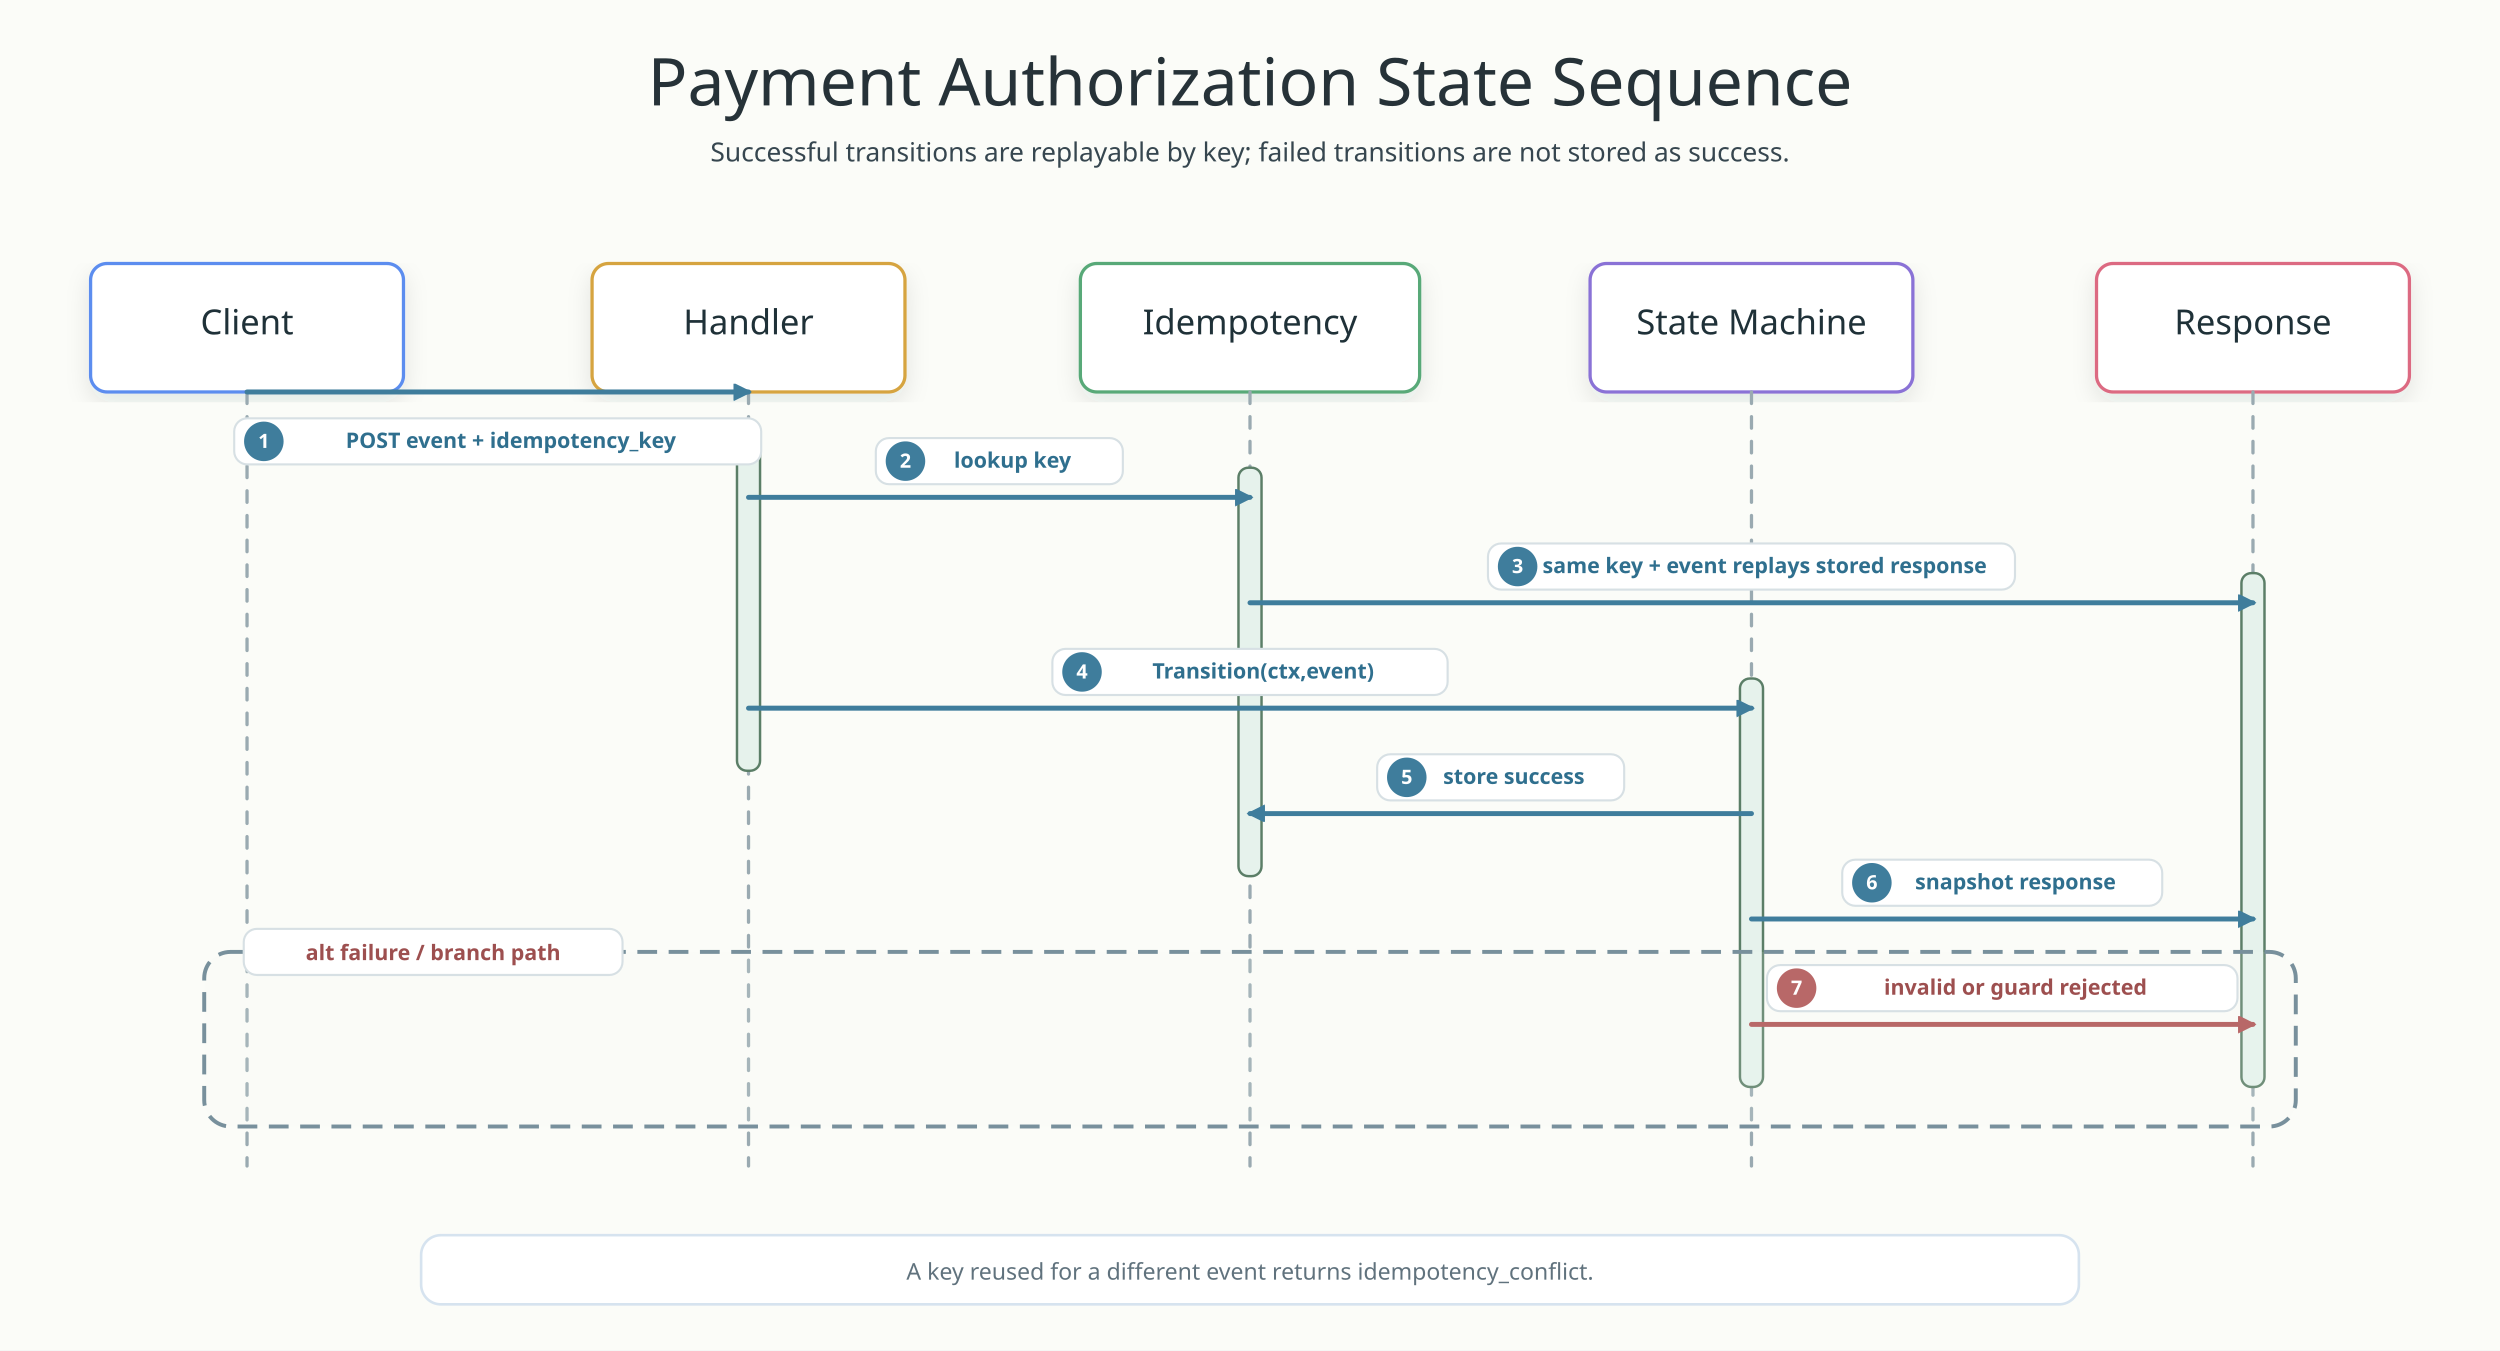
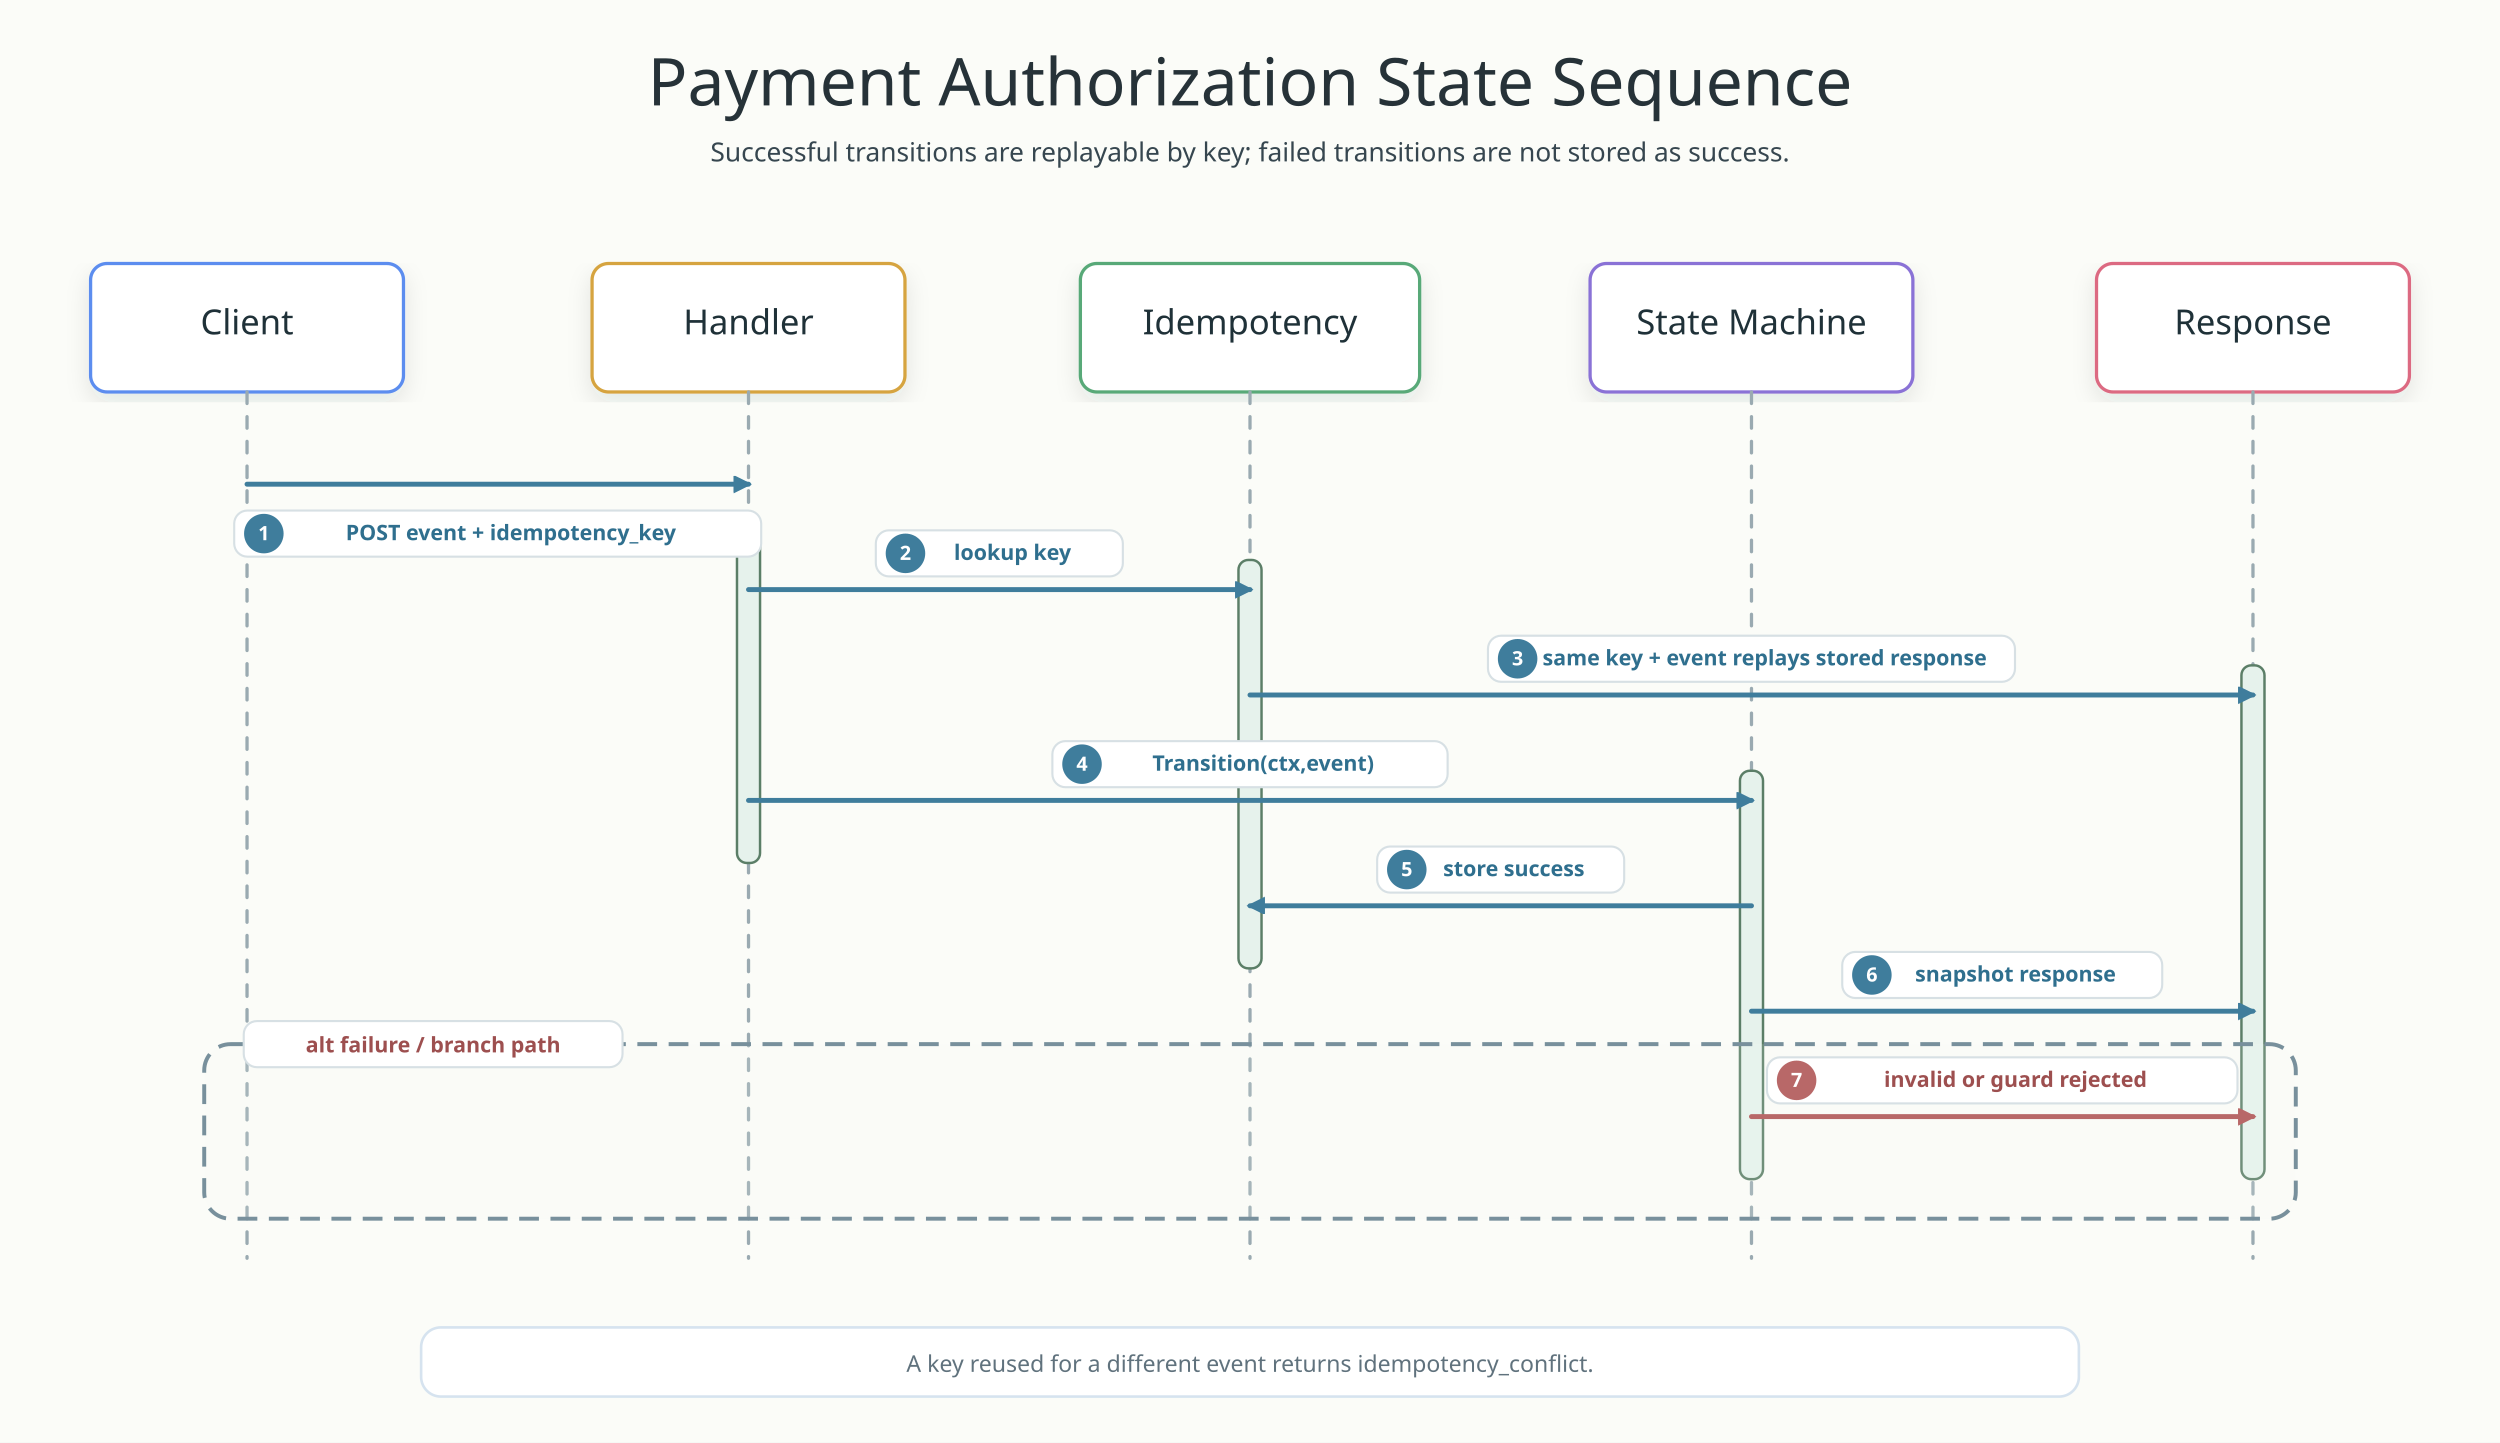
- <svg xmlns="http://www.w3.org/2000/svg" width="1518" height="820" viewBox="-60 0 1518 820" role="img" aria-labelledby="title desc">
+ <svg xmlns="http://www.w3.org/2000/svg" width="1518" height="876" viewBox="-60 0 1518 876" role="img" aria-labelledby="title desc">
  <defs>
    <filter id="shadow" x="-8%" y="-8%" width="116%" height="116%">
      <feDropShadow dx="0" dy="6" stdDeviation="7" flood-color="#203040" flood-opacity="0.10" />
    </filter>
    <marker id="arrow-call" markerWidth="13" markerHeight="13" refX="9" refY="5" orient="auto" markerUnits="userSpaceOnUse">
      <polygon points="0,0 10,5 0,10" fill="#3F7D9C" stroke="#3F7D9C" stroke-dasharray="none" style="stroke-dasharray:none" />
    </marker>
    <marker id="arrow-return" markerWidth="13" markerHeight="13" refX="9" refY="5" orient="auto" markerUnits="userSpaceOnUse">
      <polygon points="0,0 10,5 0,10" fill="#6E8F4F" stroke="#6E8F4F" stroke-dasharray="none" style="stroke-dasharray:none" />
    </marker>
    <marker id="arrow-async" markerWidth="13" markerHeight="13" refX="9" refY="5" orient="auto" markerUnits="userSpaceOnUse">
      <polygon points="0,0 10,5 0,10" fill="#755BC6" stroke="#755BC6" stroke-dasharray="none" style="stroke-dasharray:none" />
    </marker>
    <marker id="arrow-fail" markerWidth="13" markerHeight="13" refX="9" refY="5" orient="auto" markerUnits="userSpaceOnUse">
      <polygon points="0,0 10,5 0,10" fill="#B86868" stroke="#B86868" stroke-dasharray="none" style="stroke-dasharray:none" />
    </marker>
    <style>
      @font-face { font-family: 'Architects Daughter'; src: url('file:///Users/debop/Library/Fonts/ArchitectsDaughter-Regular.ttf') format('truetype'); }
      @font-face { font-family: 'Comic Mono'; src: url('file:///Users/debop/Library/Fonts/ComicMono.ttf') format('truetype'); }
      .canvas{fill:#fbfcf8}.title{font-family:'Architects Daughter';font-size:40px;fill:#263238}.subtitle,.detail,.footer{font-family:'Comic Mono';fill:#36464f}.subtitle{font-size:16px}.footer{font-size:14px;fill:#60727d}.cardTitle{font-family:'Architects Daughter';font-size:21px;fill:#1f3138}.role{font-family:'Comic Mono';font-size:12px;fill:#546a73}.card{fill:#ffffff;stroke-width:2;filter:url(#shadow)}.lifeline{stroke:#9aaab1;stroke-width:2;stroke-dasharray:7 8;stroke-linecap:round}.activation{fill:#e6f2ec;stroke:#5b7e67;stroke-width:1.5}.call,.return,.async,.fail{fill:none;stroke-width:3;stroke-linecap:round;stroke-linejoin:round}.call{stroke:#3F7D9C;marker-end:url(#arrow-call)}.return{stroke:#6E8F4F;stroke-width:2.6;stroke-dasharray:8 6;marker-end:url(#arrow-return)}.async{stroke:#755BC6;marker-end:url(#arrow-async)}.fail{stroke:#B86868;marker-end:url(#arrow-fail)}.alt{fill:#eef7f0;fill-opacity:.14;stroke:#78909c;stroke-width:2.4;stroke-dasharray:12 7}.divider{stroke:#78909c;stroke-width:2;stroke-dasharray:10 8}rect.label{fill:#ffffff;stroke:#d7e0e4;stroke-width:1.3}.callLabel{stroke:#9cc2d1}.returnLabel{stroke:#b6c9a4}.asyncLabel{stroke:#b8a9d5}.failLabel{stroke:#d9abab}.badgeText,.msg{font-family:'Comic Mono';font-size:12px;font-weight:700}.msg{font-size:13px}.callText{fill:#2f6f8e}.returnText{fill:#55783F}.asyncText{fill:#674b91}.failText{fill:#9d4f4f}
    </style>
  </defs>
-   <rect class="canvas" x="-60" y="0" width="1518" height="820" />
+   <rect class="canvas" x="-60" y="0" width="1518" height="876" />
  <text class="title" x="699" y="64" text-anchor="middle">Payment Authorization State Sequence</text>
  <text class="subtitle" x="699" y="98" text-anchor="middle">Successful transitions are replayable by key; failed transitions are not stored as success.</text>
  <g id="participant-1">
    <rect class="card" x="-5" y="160" width="190" height="78" rx="10" fill="#E8F3FF" stroke="#5B8DEF" />
    <text class="cardTitle" x="90" y="203" text-anchor="middle">Client</text>
-     <line class="lifeline" x1="90" y1="238" x2="90" y2="708" />
+     <line class="lifeline" x1="90" y1="238" x2="90" y2="764" />
  </g>
  <g id="participant-2">
    <rect class="card" x="299.5" y="160" width="190" height="78" rx="10" fill="#FFF3D9" stroke="#D6A441" />
    <text class="cardTitle" x="394.5" y="203" text-anchor="middle">Handler</text>
-     <line class="lifeline" x1="394.5" y1="238" x2="394.5" y2="708" />
+     <line class="lifeline" x1="394.5" y1="238" x2="394.5" y2="764" />
  </g>
  <g id="participant-3">
    <rect class="card" x="596" y="160" width="206" height="78" rx="10" fill="#EAF7EF" stroke="#58A978" />
    <text class="cardTitle" x="699" y="203" text-anchor="middle">Idempotency</text>
-     <line class="lifeline" x1="699" y1="238" x2="699" y2="708" />
+     <line class="lifeline" x1="699" y1="238" x2="699" y2="764" />
  </g>
  <g id="participant-4">
    <rect class="card" x="905.5" y="160" width="196" height="78" rx="10" fill="#F1ECFF" stroke="#8A72D6" />
    <text class="cardTitle" x="1003.5" y="203" text-anchor="middle">State Machine</text>
-     <line class="lifeline" x1="1003.5" y1="238" x2="1003.5" y2="708" />
+     <line class="lifeline" x1="1003.5" y1="238" x2="1003.5" y2="764" />
  </g>
  <g id="participant-5">
    <rect class="card" x="1213" y="160" width="190" height="78" rx="10" fill="#FDECEF" stroke="#DC6B82" />
    <text class="cardTitle" x="1308" y="203" text-anchor="middle">Response</text>
-     <line class="lifeline" x1="1308" y1="238" x2="1308" y2="708" />
+     <line class="lifeline" x1="1308" y1="238" x2="1308" y2="764" />
  </g>
-   <rect class="activation" x="387.5" y="268" width="14" height="200" rx="6" />
-   <rect class="activation" x="692" y="284" width="14" height="248" rx="6" />
-   <rect class="activation" x="996.5" y="412" width="14" height="248" rx="6" />
-   <rect class="activation" x="1301" y="348" width="14" height="312" rx="6" />
-   <rect class="alt" x="64" y="578" width="1270" height="106" rx="16" />
-   <rect class="label failLabel" x="88" y="564" width="230" height="28" rx="8" />
-   <text class="msg failText" x="203" y="583" text-anchor="middle">alt failure / branch path</text>
+   <rect class="activation" x="387.5" y="324" width="14" height="200" rx="6" />
+   <rect class="activation" x="692" y="340" width="14" height="248" rx="6" />
+   <rect class="activation" x="996.5" y="468" width="14" height="248" rx="6" />
+   <rect class="activation" x="1301" y="404" width="14" height="312" rx="6" />
+   <rect class="alt" x="64" y="634" width="1270" height="106" rx="16" />
+   <rect class="label failLabel" x="88" y="620" width="230" height="28" rx="8" />
+   <text class="msg failText" x="203" y="639" text-anchor="middle">alt failure / branch path</text>
  <g id="message-1">
-     <rect class="label callLabel" x="82.2" y="254" width="320" height="28" rx="8" />
-     <circle cx="100.2" cy="268" r="12" fill="#3F7D9C" />
-     <text class="badgeText" x="100.2" y="272" text-anchor="middle" fill="#fff">1</text>
-     <text class="msg callText" x="250.2" y="272" text-anchor="middle">POST event + idempotency_key</text>
-     <path class="call" d="M 90 238 H 394.5" />
+     <rect class="label callLabel" x="82.2" y="310" width="320" height="28" rx="8" />
+     <circle cx="100.2" cy="324" r="12" fill="#3F7D9C" />
+     <text class="badgeText" x="100.2" y="328" text-anchor="middle" fill="#fff">1</text>
+     <text class="msg callText" x="250.2" y="328" text-anchor="middle">POST event + idempotency_key</text>
+     <path class="call" d="M 90 294 H 394.5" />
  </g>
  <g id="message-2">
-     <rect class="label callLabel" x="471.8" y="266" width="150" height="28" rx="8" />
-     <circle cx="489.8" cy="280" r="12" fill="#3F7D9C" />
-     <text class="badgeText" x="489.8" y="284" text-anchor="middle" fill="#fff">2</text>
-     <text class="msg callText" x="554.8" y="284" text-anchor="middle">lookup key</text>
-     <path class="call" d="M 394.5 302 H 699" />
+     <rect class="label callLabel" x="471.8" y="322" width="150" height="28" rx="8" />
+     <circle cx="489.8" cy="336" r="12" fill="#3F7D9C" />
+     <text class="badgeText" x="489.8" y="340" text-anchor="middle" fill="#fff">2</text>
+     <text class="msg callText" x="554.8" y="340" text-anchor="middle">lookup key</text>
+     <path class="call" d="M 394.5 358 H 699" />
  </g>
  <g id="message-3">
-     <rect class="label callLabel" x="843.5" y="330" width="320" height="28" rx="8" />
-     <circle cx="861.5" cy="344" r="12" fill="#3F7D9C" />
-     <text class="badgeText" x="861.5" y="348" text-anchor="middle" fill="#fff">3</text>
-     <text class="msg callText" x="1011.5" y="348" text-anchor="middle">same key + event replays stored response</text>
-     <path class="call" d="M 699 366 H 1308" />
+     <rect class="label callLabel" x="843.5" y="386" width="320" height="28" rx="8" />
+     <circle cx="861.5" cy="400" r="12" fill="#3F7D9C" />
+     <text class="badgeText" x="861.5" y="404" text-anchor="middle" fill="#fff">3</text>
+     <text class="msg callText" x="1011.5" y="404" text-anchor="middle">same key + event replays stored response</text>
+     <path class="call" d="M 699 422 H 1308" />
  </g>
  <g id="message-4">
-     <rect class="label callLabel" x="579" y="394" width="240" height="28" rx="8" />
-     <circle cx="597" cy="408" r="12" fill="#3F7D9C" />
-     <text class="badgeText" x="597" y="412" text-anchor="middle" fill="#fff">4</text>
-     <text class="msg callText" x="707" y="412" text-anchor="middle">Transition(ctx,event)</text>
-     <path class="call" d="M 394.5 430 H 1003.5" />
+     <rect class="label callLabel" x="579" y="450" width="240" height="28" rx="8" />
+     <circle cx="597" cy="464" r="12" fill="#3F7D9C" />
+     <text class="badgeText" x="597" y="468" text-anchor="middle" fill="#fff">4</text>
+     <text class="msg callText" x="707" y="468" text-anchor="middle">Transition(ctx,event)</text>
+     <path class="call" d="M 394.5 486 H 1003.5" />
  </g>
  <g id="message-5">
-     <rect class="label callLabel" x="776.2" y="458" width="150" height="28" rx="8" />
-     <circle cx="794.2" cy="472" r="12" fill="#3F7D9C" />
-     <text class="badgeText" x="794.2" y="476" text-anchor="middle" fill="#fff">5</text>
-     <text class="msg callText" x="859.2" y="476" text-anchor="middle">store success</text>
-     <path class="call" d="M 1003.5 494 H 699" />
+     <rect class="label callLabel" x="776.2" y="514" width="150" height="28" rx="8" />
+     <circle cx="794.2" cy="528" r="12" fill="#3F7D9C" />
+     <text class="badgeText" x="794.2" y="532" text-anchor="middle" fill="#fff">5</text>
+     <text class="msg callText" x="859.2" y="532" text-anchor="middle">store success</text>
+     <path class="call" d="M 1003.5 550 H 699" />
  </g>
  <g id="message-6">
-     <rect class="label callLabel" x="1058.6" y="522" width="194.3" height="28" rx="8" />
-     <circle cx="1076.6" cy="536" r="12" fill="#3F7D9C" />
-     <text class="badgeText" x="1076.6" y="540" text-anchor="middle" fill="#fff">6</text>
-     <text class="msg callText" x="1163.8" y="540" text-anchor="middle">snapshot response</text>
-     <path class="call" d="M 1003.5 558 H 1308" />
+     <rect class="label callLabel" x="1058.6" y="578" width="194.3" height="28" rx="8" />
+     <circle cx="1076.6" cy="592" r="12" fill="#3F7D9C" />
+     <text class="badgeText" x="1076.6" y="596" text-anchor="middle" fill="#fff">6</text>
+     <text class="msg callText" x="1163.8" y="596" text-anchor="middle">snapshot response</text>
+     <path class="call" d="M 1003.5 614 H 1308" />
  </g>
  <g id="message-7">
-     <rect class="label failLabel" x="1012.9" y="586" width="285.7" height="28" rx="8" />
-     <circle cx="1030.9" cy="600" r="12" fill="#B86868" />
-     <text class="badgeText" x="1030.9" y="604" text-anchor="middle" fill="#fff">7</text>
-     <text class="msg failText" x="1163.8" y="604" text-anchor="middle">invalid or guard rejected</text>
-     <path class="fail" d="M 1003.5 622 H 1308" />
+     <rect class="label failLabel" x="1012.9" y="642" width="285.7" height="28" rx="8" />
+     <circle cx="1030.9" cy="656" r="12" fill="#B86868" />
+     <text class="badgeText" x="1030.9" y="660" text-anchor="middle" fill="#fff">7</text>
+     <text class="msg failText" x="1163.8" y="660" text-anchor="middle">invalid or guard rejected</text>
+     <path class="fail" d="M 1003.5 678 H 1308" />
  </g>
  <g>
-     <rect x="195.7" y="750" width="1006.6" height="42" rx="12" fill="#ffffff" stroke="#D6E3EF" stroke-width="1.6" />
-     <text class="footer" x="699" y="777" text-anchor="middle">A key reused for a different event returns idempotency_conflict.</text>
+     <rect x="195.7" y="806" width="1006.6" height="42" rx="12" fill="#ffffff" stroke="#D6E3EF" stroke-width="1.6" />
+     <text class="footer" x="699" y="833" text-anchor="middle">A key reused for a different event returns idempotency_conflict.</text>
  </g>
</svg>
